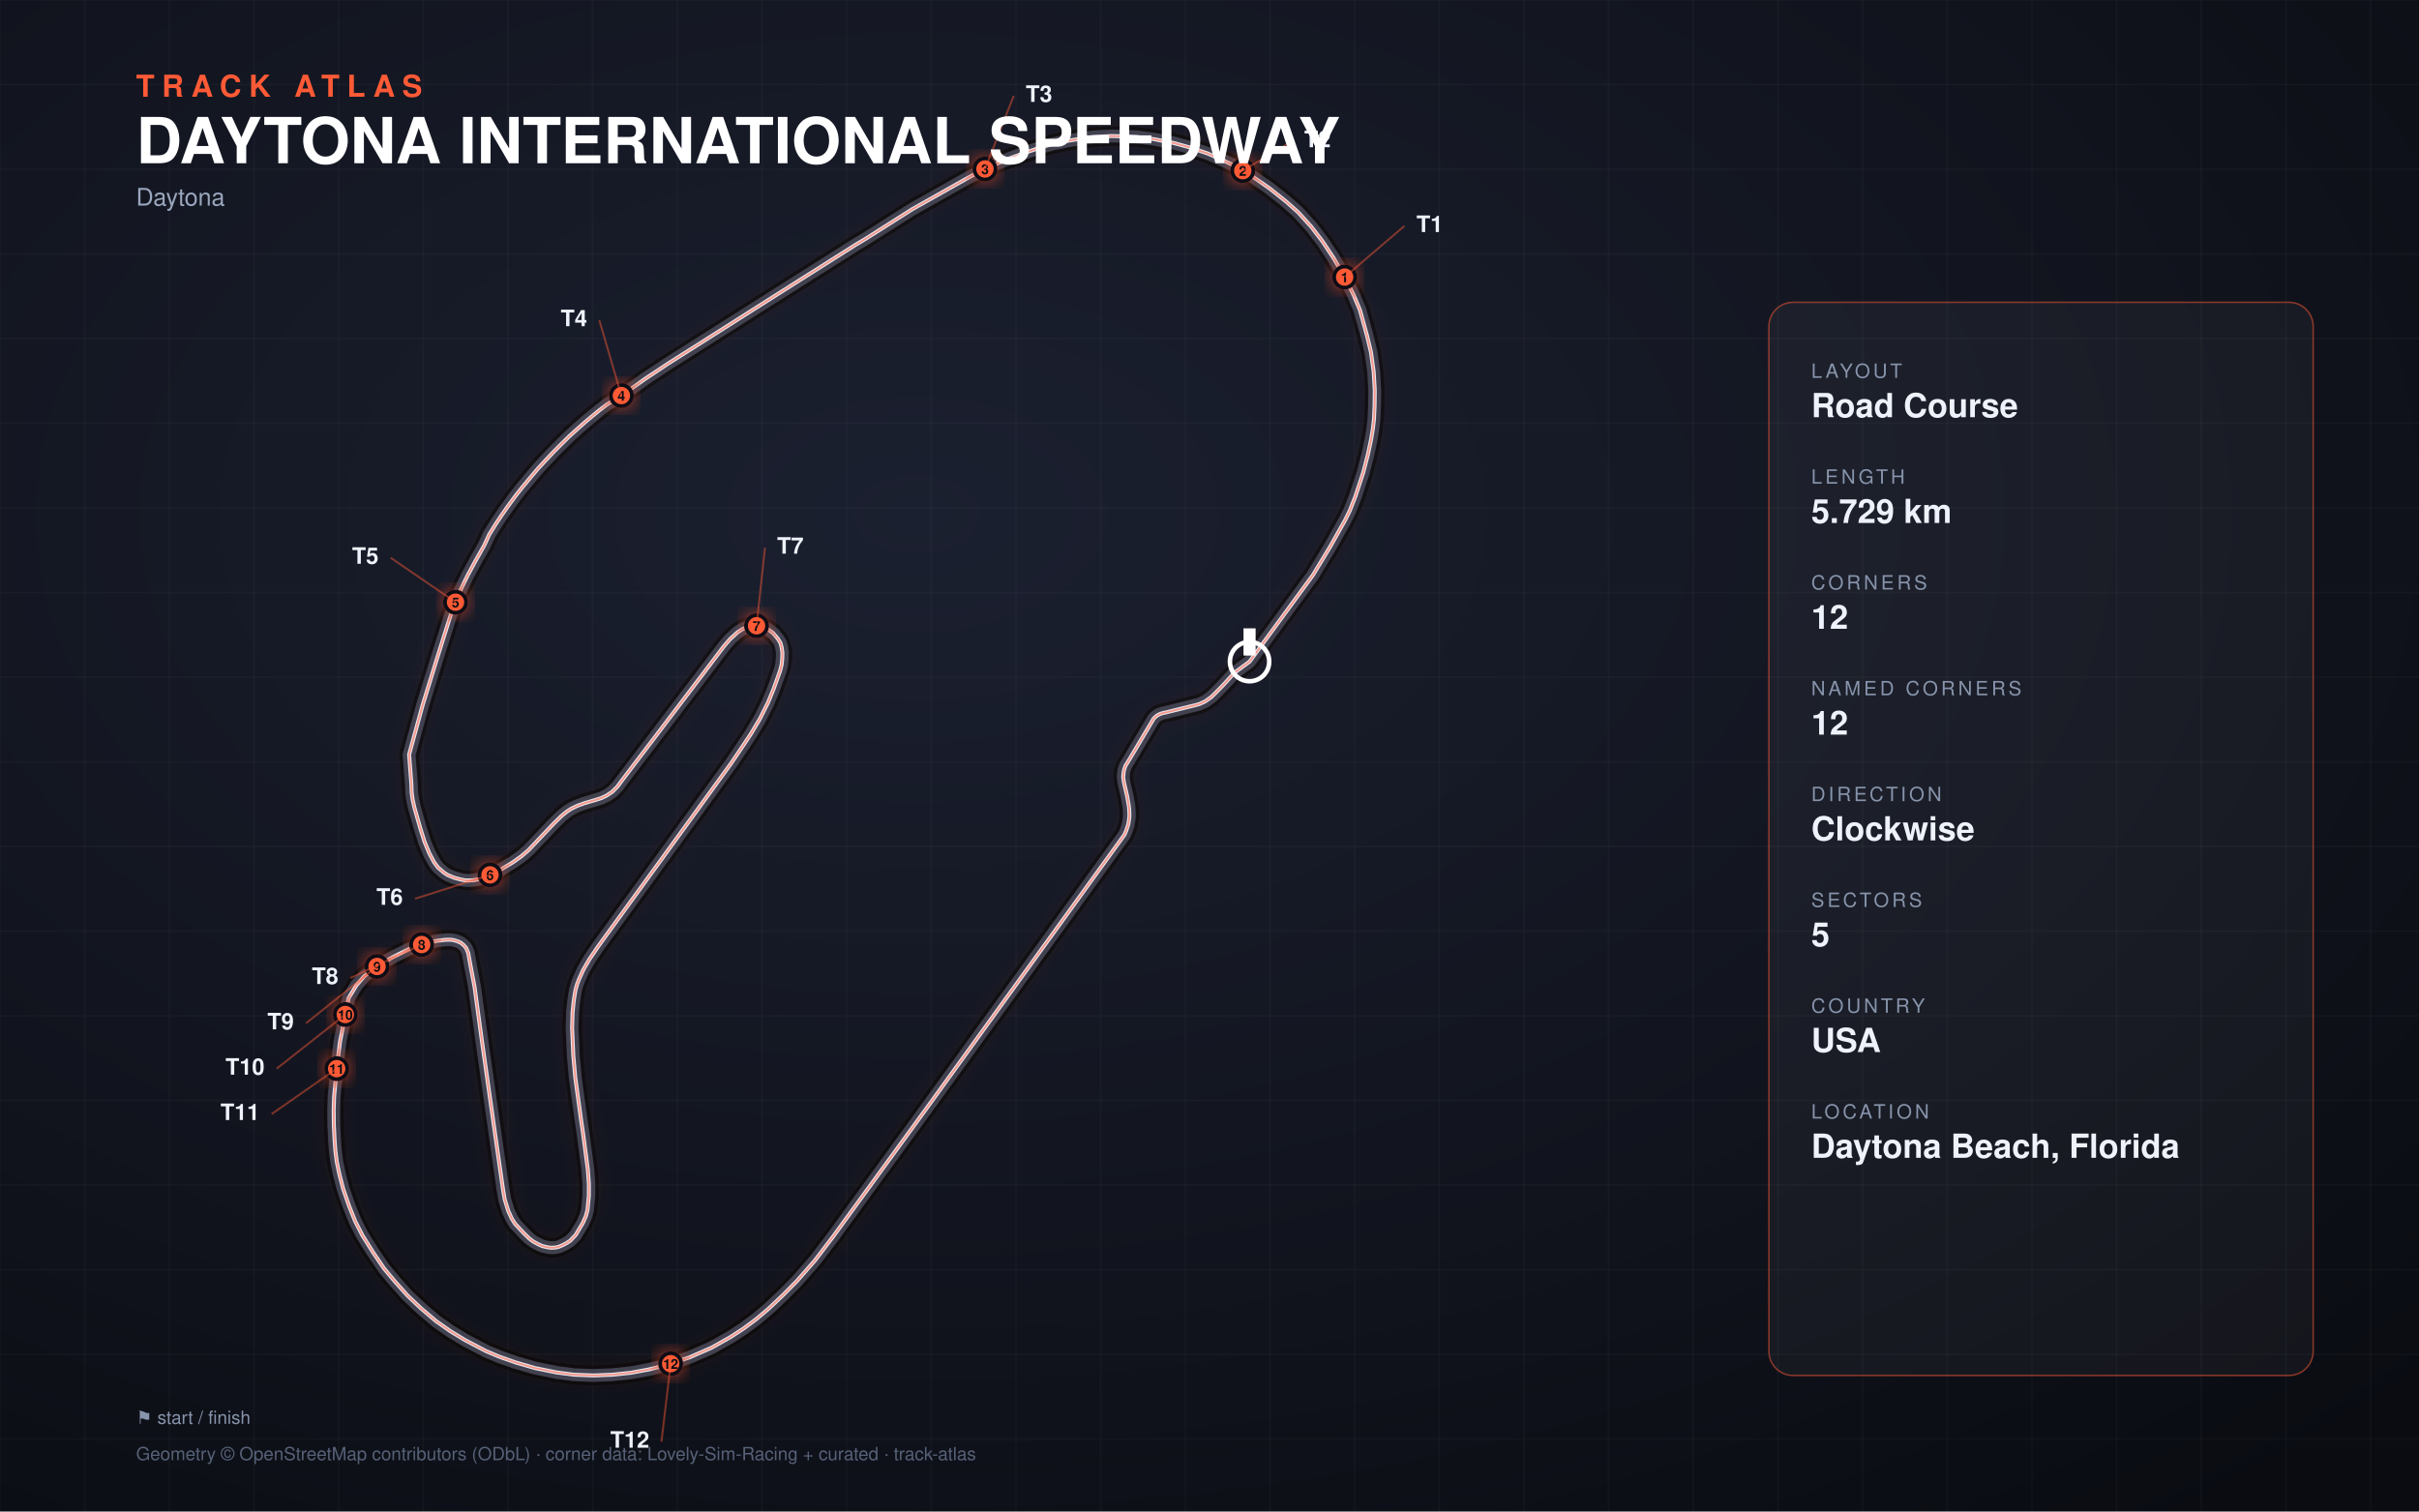
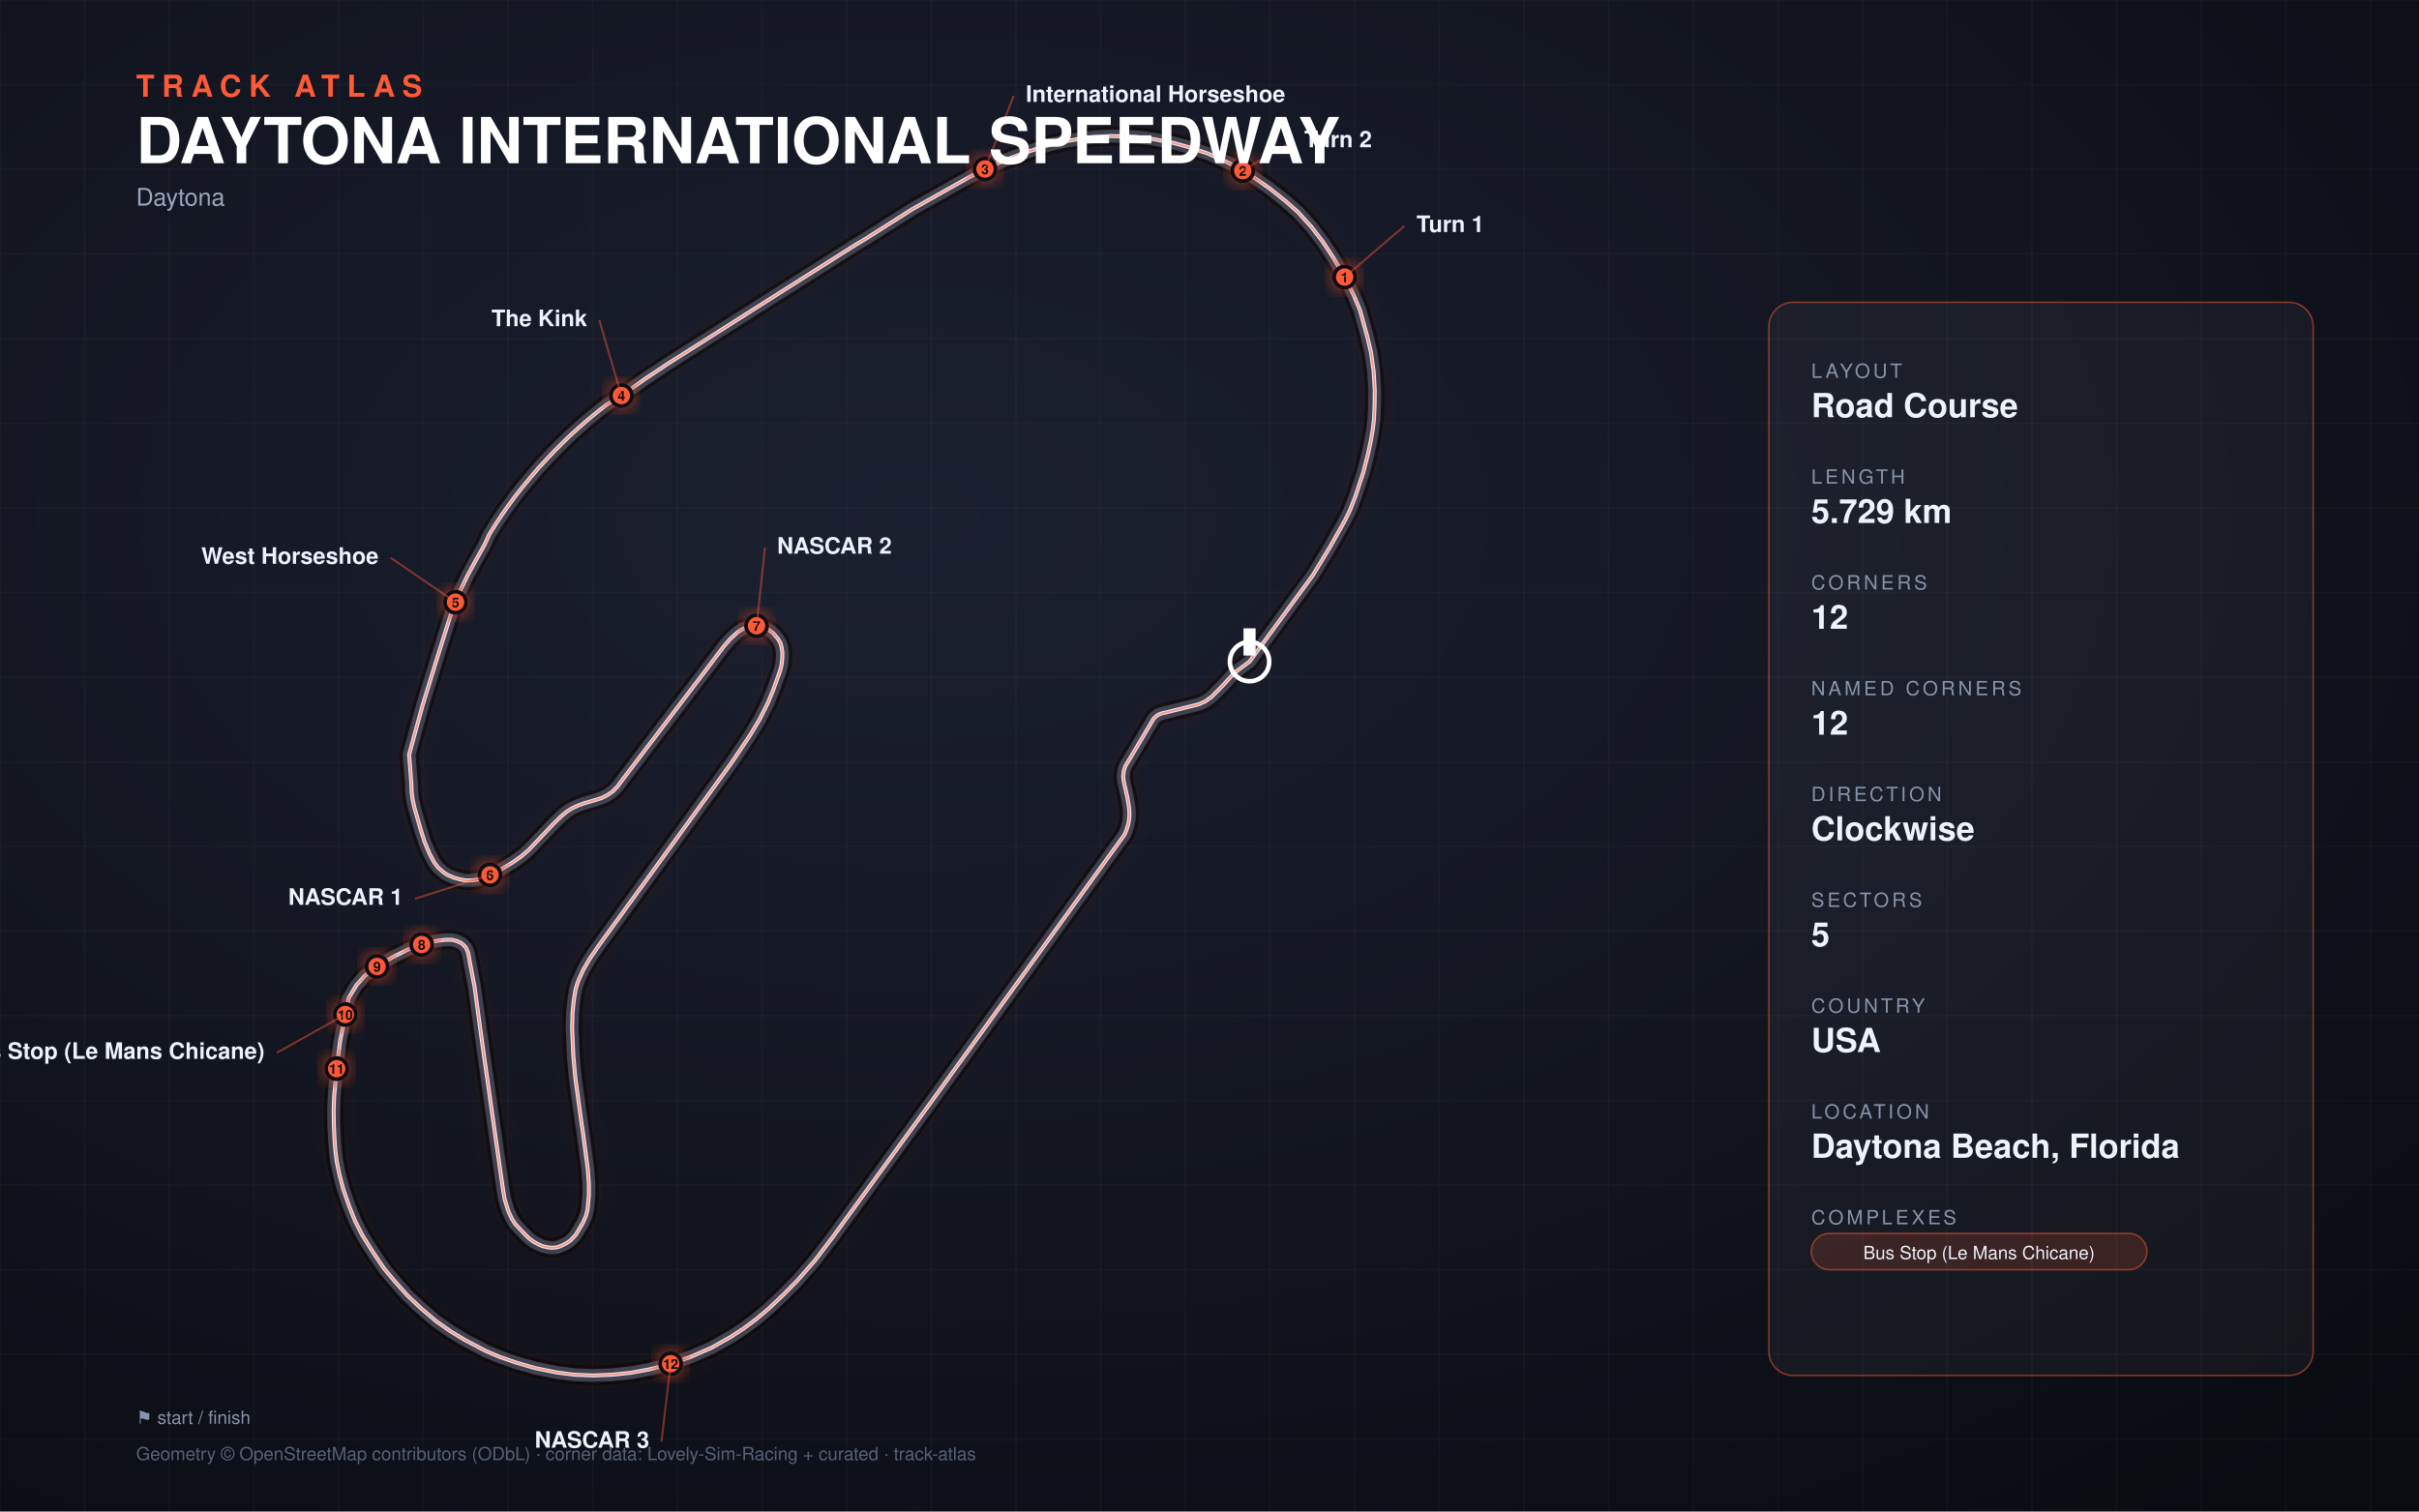
<svg xmlns="http://www.w3.org/2000/svg" width="1600" height="1000" viewBox="0 0 1600 1000" font-family="Helvetica, Arial, sans-serif">
  <defs>
    <radialGradient id="bg" cx="38%" cy="34%" r="85%">
      <stop offset="0%" stop-color="#1b2030" />
      <stop offset="55%" stop-color="#12151f" />
      <stop offset="100%" stop-color="#0a0c12" />
    </radialGradient>
    <linearGradient id="accent" x1="0" y1="0" x2="1" y2="1">
      <stop offset="0%" stop-color="#ff5a36" />
      <stop offset="100%" stop-color="#ffffff" />
    </linearGradient>
    <filter id="glow" x="-40%" y="-40%" width="180%" height="180%">
      <feGaussianBlur stdDeviation="6" result="b" />
      <feMerge>
        <feMergeNode in="b" />
        <feMergeNode in="SourceGraphic" />
      </feMerge>
    </filter>
  </defs>
  <rect width="1600" height="1000" fill="url(#bg)" />
  <line x1="0" y1="0" x2="0" y2="1000" stroke="#ffffff" stroke-opacity="0.025" />
  <line x1="56" y1="0" x2="56" y2="1000" stroke="#ffffff" stroke-opacity="0.025" />
  <line x1="112" y1="0" x2="112" y2="1000" stroke="#ffffff" stroke-opacity="0.025" />
  <line x1="168" y1="0" x2="168" y2="1000" stroke="#ffffff" stroke-opacity="0.025" />
  <line x1="224" y1="0" x2="224" y2="1000" stroke="#ffffff" stroke-opacity="0.025" />
  <line x1="280" y1="0" x2="280" y2="1000" stroke="#ffffff" stroke-opacity="0.025" />
  <line x1="336" y1="0" x2="336" y2="1000" stroke="#ffffff" stroke-opacity="0.025" />
  <line x1="392" y1="0" x2="392" y2="1000" stroke="#ffffff" stroke-opacity="0.025" />
  <line x1="448" y1="0" x2="448" y2="1000" stroke="#ffffff" stroke-opacity="0.025" />
  <line x1="504" y1="0" x2="504" y2="1000" stroke="#ffffff" stroke-opacity="0.025" />
  <line x1="560" y1="0" x2="560" y2="1000" stroke="#ffffff" stroke-opacity="0.025" />
  <line x1="616" y1="0" x2="616" y2="1000" stroke="#ffffff" stroke-opacity="0.025" />
  <line x1="672" y1="0" x2="672" y2="1000" stroke="#ffffff" stroke-opacity="0.025" />
  <line x1="728" y1="0" x2="728" y2="1000" stroke="#ffffff" stroke-opacity="0.025" />
  <line x1="784" y1="0" x2="784" y2="1000" stroke="#ffffff" stroke-opacity="0.025" />
  <line x1="840" y1="0" x2="840" y2="1000" stroke="#ffffff" stroke-opacity="0.025" />
  <line x1="896" y1="0" x2="896" y2="1000" stroke="#ffffff" stroke-opacity="0.025" />
  <line x1="952" y1="0" x2="952" y2="1000" stroke="#ffffff" stroke-opacity="0.025" />
  <line x1="1008" y1="0" x2="1008" y2="1000" stroke="#ffffff" stroke-opacity="0.025" />
  <line x1="1064" y1="0" x2="1064" y2="1000" stroke="#ffffff" stroke-opacity="0.025" />
  <line x1="1120" y1="0" x2="1120" y2="1000" stroke="#ffffff" stroke-opacity="0.025" />
  <line x1="1176" y1="0" x2="1176" y2="1000" stroke="#ffffff" stroke-opacity="0.025" />
  <line x1="1232" y1="0" x2="1232" y2="1000" stroke="#ffffff" stroke-opacity="0.025" />
  <line x1="1288" y1="0" x2="1288" y2="1000" stroke="#ffffff" stroke-opacity="0.025" />
  <line x1="1344" y1="0" x2="1344" y2="1000" stroke="#ffffff" stroke-opacity="0.025" />
  <line x1="1400" y1="0" x2="1400" y2="1000" stroke="#ffffff" stroke-opacity="0.025" />
  <line x1="1456" y1="0" x2="1456" y2="1000" stroke="#ffffff" stroke-opacity="0.025" />
  <line x1="1512" y1="0" x2="1512" y2="1000" stroke="#ffffff" stroke-opacity="0.025" />
  <line x1="1568" y1="0" x2="1568" y2="1000" stroke="#ffffff" stroke-opacity="0.025" />
  <line x1="0" y1="0" x2="1600" y2="0" stroke="#ffffff" stroke-opacity="0.025" />
  <line x1="0" y1="56" x2="1600" y2="56" stroke="#ffffff" stroke-opacity="0.025" />
  <line x1="0" y1="112" x2="1600" y2="112" stroke="#ffffff" stroke-opacity="0.025" />
  <line x1="0" y1="168" x2="1600" y2="168" stroke="#ffffff" stroke-opacity="0.025" />
  <line x1="0" y1="224" x2="1600" y2="224" stroke="#ffffff" stroke-opacity="0.025" />
  <line x1="0" y1="280" x2="1600" y2="280" stroke="#ffffff" stroke-opacity="0.025" />
  <line x1="0" y1="336" x2="1600" y2="336" stroke="#ffffff" stroke-opacity="0.025" />
  <line x1="0" y1="392" x2="1600" y2="392" stroke="#ffffff" stroke-opacity="0.025" />
  <line x1="0" y1="448" x2="1600" y2="448" stroke="#ffffff" stroke-opacity="0.025" />
  <line x1="0" y1="504" x2="1600" y2="504" stroke="#ffffff" stroke-opacity="0.025" />
  <line x1="0" y1="560" x2="1600" y2="560" stroke="#ffffff" stroke-opacity="0.025" />
  <line x1="0" y1="616" x2="1600" y2="616" stroke="#ffffff" stroke-opacity="0.025" />
  <line x1="0" y1="672" x2="1600" y2="672" stroke="#ffffff" stroke-opacity="0.025" />
  <line x1="0" y1="728" x2="1600" y2="728" stroke="#ffffff" stroke-opacity="0.025" />
  <line x1="0" y1="784" x2="1600" y2="784" stroke="#ffffff" stroke-opacity="0.025" />
  <line x1="0" y1="840" x2="1600" y2="840" stroke="#ffffff" stroke-opacity="0.025" />
  <line x1="0" y1="896" x2="1600" y2="896" stroke="#ffffff" stroke-opacity="0.025" />
  <line x1="0" y1="952" x2="1600" y2="952" stroke="#ffffff" stroke-opacity="0.025" />
  <path d="M 826.5,437.7 L 868.4,380.5 L 880.1,361.2 L 889.6,344.3 L 892.9,337.6 L 896.5,328.4 L 901.7,312.6 L 904.9,300.2 L 906.9,290.6 L 908.1,283.4 L 908.8,277.1 L 909.2,268.1 L 909.3,258.1 L 908.6,246.0 L 906.8,233.0 L 904.2,222.1 L 899.5,205.1 L 895.3,195.1 L 889.8,184.0 L 882.3,171.1 L 874.9,159.9 L 867.4,150.1 L 858.5,140.3 L 850.5,133.2 L 839.7,124.6 L 827.6,116.2 L 817.5,110.1 L 808.2,105.7 L 799.0,101.6 L 786.8,97.5 L 776.3,94.6 L 763.4,92.1 L 751.8,90.6 L 743.5,90.2 L 735.0,90.0 L 723.2,90.6 L 715.9,91.6 L 706.0,93.2 L 696.5,95.2 L 688.4,97.5 L 679.1,100.7 L 668.5,104.5 L 660.2,107.9 L 650.8,112.1 L 640.5,117.5 L 603.4,138.4 L 572.2,158.2 L 566.3,161.7 L 515.1,194.1 L 482.5,214.8 L 441.8,240.6 L 426.6,250.7 L 412.6,260.7 L 401.3,267.7 L 396.5,271.4 L 392.2,274.9 L 387.2,279.1 L 382.0,283.7 L 376.8,288.4 L 371.6,293.5 L 366.5,298.6 L 361.4,304.0 L 356.1,309.7 L 351.2,315.5 L 345.6,322.2 L 340.8,328.3 L 336.6,334.0 L 331.9,340.7 L 327.7,347.0 L 323.6,353.6 L 320.4,360.6 L 314.5,371.1 L 309.4,380.5 L 303.6,392.4 L 298.0,407.2 L 288.7,436.8 L 279.6,466.3 L 270.6,499.2 L 272.1,518.6 L 272.3,524.3 L 272.9,528.9 L 274.1,534.3 L 278.0,548.0 L 280.8,556.9 L 284.0,564.6 L 287.1,570.4 L 289.6,573.8 L 293.6,577.3 L 296.1,578.9 L 300.1,580.6 L 304.0,581.7 L 307.4,582.4 L 310.4,582.5 L 313.2,582.3 L 316.1,581.8 L 319.4,580.7 L 323.0,579.4 L 330.4,575.8 L 339.2,570.5 L 344.7,566.6 L 349.5,562.5 L 366.2,544.9 L 371.3,539.9 L 375.1,536.8 L 378.1,534.9 L 382.1,533.0 L 386.5,531.4 L 394.0,529.2 L 397.8,528.0 L 401.3,526.3 L 405.0,523.8 L 408.4,520.4 L 411.4,516.3 L 466.0,444.5 L 478.7,427.7 L 483.0,422.7 L 488.0,418.2 L 491.1,416.2 L 494.1,415.0 L 497.4,414.1 L 500.1,414.0 L 503.3,414.2 L 505.6,415.1 L 508.5,416.7 L 511.4,418.9 L 514.6,422.7 L 516.2,425.4 L 517.0,428.3 L 517.5,431.9 L 517.4,435.6 L 517.0,439.7 L 516.0,443.7 L 514.4,448.2 L 511.5,456.3 L 507.9,465.0 L 505.6,469.6 L 502.6,475.6 L 496.5,485.8 L 491.1,493.9 L 483.6,505.0 L 443.4,560.4 L 400.8,619.0 L 395.6,626.2 L 390.0,634.4 L 385.8,641.6 L 382.9,648.0 L 381.7,651.2 L 380.7,654.7 L 379.9,659.3 L 379.3,663.8 L 378.7,670.1 L 378.4,679.9 L 379.2,698.4 L 380.5,712.9 L 384.5,742.1 L 385.7,750.1 L 388.8,773.6 L 389.5,783.2 L 389.5,791.0 L 388.6,800.4 L 387.6,804.3 L 385.6,808.9 L 380.8,817.0 L 377.2,820.8 L 374.8,822.4 L 372.1,823.8 L 369.5,824.9 L 367.2,825.4 L 364.4,825.5 L 362.2,825.2 L 358.7,824.4 L 356.1,823.2 L 352.9,821.5 L 350.2,819.5 L 346.9,816.3 L 343.9,813.1 L 340.7,809.7 L 338.5,806.2 L 336.2,801.2 L 333.8,793.4 L 332.6,786.2 L 327.2,748.4 L 319.3,692.6 L 317.4,678.8 L 313.9,653.0 L 311.0,637.7 L 309.7,630.5 L 308.3,627.1 L 306.7,625.3 L 304.9,623.8 L 302.5,622.7 L 299.3,621.8 L 296.8,621.7 L 294.3,621.8 L 289.8,622.3 L 284.0,623.4 L 278.3,625.1 L 270.3,628.0 L 259.6,633.3 L 248.8,639.7 L 241.0,645.8 L 235.7,651.9 L 230.6,660.3 L 228.0,673.5 L 224.9,689.1 L 222.9,705.2 L 221.0,725.4 L 220.7,734.4 L 220.8,744.3 L 221.3,754.3 L 221.8,761.1 L 222.7,768.4 L 224.5,777.0 L 227.0,786.6 L 230.8,797.6 L 234.9,807.9 L 239.6,817.1 L 246.6,828.3 L 254.0,839.2 L 261.1,847.7 L 269.6,857.2 L 278.6,865.7 L 288.5,874.1 L 297.9,880.7 L 307.6,886.6 L 321.5,893.9 L 330.3,897.6 L 341.1,901.4 L 353.9,905.1 L 368.2,908.0 L 379.7,909.5 L 392.5,910.0 L 404.9,909.5 L 417.4,908.2 L 429.7,905.9 L 441.5,902.9 L 456.1,898.0 L 470.7,891.6 L 483.3,884.5 L 491.6,879.1 L 500.1,872.8 L 508.4,865.8 L 517.9,856.8 L 527.3,847.3 L 539.1,833.8 L 551.2,817.9 L 563.2,801.4 L 611.5,735.1 L 743.8,552.2 L 744.9,549.6 L 745.5,547.8 L 746.3,545.3 L 746.7,542.8 L 747.0,540.4 L 747.0,538.1 L 746.9,535.6 L 746.6,532.9 L 746.1,530.1 L 745.5,526.7 L 743.4,517.6 L 743.1,515.5 L 742.9,513.9 L 743.1,512.2 L 743.3,510.3 L 743.8,508.4 L 744.5,506.5 L 746.8,502.8 L 763.1,475.4 L 764.0,474.5 L 765.2,473.5 L 766.7,472.6 L 768.9,471.8 L 771.3,471.3 L 778.6,469.5 L 787.1,467.4 L 790.4,466.6 L 793.3,465.8 L 797.2,464.0 L 801.4,461.0 L 805.5,456.9 L 809.0,453.3 L 816.5,445.1 L 826.5,437.7 Z" fill="none" stroke="#000000" stroke-opacity="0.5" stroke-width="13" stroke-linejoin="round" stroke-linecap="round" />
  <path d="M 826.5,437.7 L 868.4,380.5 L 880.1,361.2 L 889.6,344.3 L 892.9,337.6 L 896.5,328.4 L 901.7,312.6 L 904.9,300.2 L 906.9,290.6 L 908.1,283.4 L 908.8,277.1 L 909.2,268.1 L 909.3,258.1 L 908.6,246.0 L 906.8,233.0 L 904.2,222.1 L 899.5,205.1 L 895.3,195.1 L 889.8,184.0 L 882.3,171.1 L 874.9,159.9 L 867.4,150.1 L 858.5,140.3 L 850.5,133.2 L 839.7,124.6 L 827.6,116.2 L 817.5,110.1 L 808.2,105.7 L 799.0,101.6 L 786.8,97.5 L 776.3,94.6 L 763.4,92.1 L 751.8,90.6 L 743.5,90.2 L 735.0,90.0 L 723.2,90.6 L 715.9,91.6 L 706.0,93.2 L 696.5,95.2 L 688.4,97.5 L 679.1,100.7 L 668.5,104.5 L 660.2,107.9 L 650.8,112.1 L 640.5,117.5 L 603.4,138.4 L 572.2,158.2 L 566.3,161.7 L 515.1,194.1 L 482.5,214.8 L 441.8,240.6 L 426.6,250.7 L 412.6,260.7 L 401.3,267.7 L 396.5,271.4 L 392.2,274.9 L 387.2,279.1 L 382.0,283.7 L 376.8,288.4 L 371.6,293.5 L 366.5,298.6 L 361.4,304.0 L 356.1,309.7 L 351.2,315.5 L 345.6,322.2 L 340.8,328.3 L 336.6,334.0 L 331.9,340.7 L 327.7,347.0 L 323.6,353.6 L 320.4,360.6 L 314.5,371.1 L 309.4,380.5 L 303.6,392.4 L 298.0,407.2 L 288.7,436.8 L 279.6,466.3 L 270.6,499.2 L 272.1,518.6 L 272.3,524.3 L 272.9,528.9 L 274.1,534.3 L 278.0,548.0 L 280.8,556.9 L 284.0,564.6 L 287.1,570.4 L 289.6,573.8 L 293.6,577.3 L 296.1,578.9 L 300.1,580.6 L 304.0,581.7 L 307.4,582.4 L 310.4,582.5 L 313.2,582.3 L 316.1,581.8 L 319.4,580.7 L 323.0,579.4 L 330.4,575.8 L 339.2,570.5 L 344.7,566.6 L 349.5,562.5 L 366.2,544.9 L 371.3,539.9 L 375.1,536.8 L 378.1,534.9 L 382.1,533.0 L 386.5,531.4 L 394.0,529.2 L 397.8,528.0 L 401.3,526.3 L 405.0,523.8 L 408.4,520.4 L 411.4,516.3 L 466.0,444.5 L 478.7,427.7 L 483.0,422.7 L 488.0,418.2 L 491.1,416.2 L 494.1,415.0 L 497.4,414.1 L 500.1,414.0 L 503.3,414.2 L 505.6,415.1 L 508.5,416.7 L 511.4,418.9 L 514.6,422.7 L 516.2,425.4 L 517.0,428.3 L 517.5,431.9 L 517.4,435.6 L 517.0,439.7 L 516.0,443.7 L 514.4,448.2 L 511.5,456.3 L 507.9,465.0 L 505.6,469.6 L 502.6,475.6 L 496.5,485.8 L 491.1,493.9 L 483.6,505.0 L 443.4,560.4 L 400.8,619.0 L 395.6,626.2 L 390.0,634.4 L 385.8,641.6 L 382.9,648.0 L 381.7,651.2 L 380.7,654.7 L 379.9,659.3 L 379.3,663.8 L 378.7,670.1 L 378.4,679.9 L 379.2,698.4 L 380.5,712.9 L 384.5,742.1 L 385.7,750.1 L 388.8,773.6 L 389.5,783.2 L 389.5,791.0 L 388.6,800.4 L 387.6,804.3 L 385.6,808.9 L 380.8,817.0 L 377.2,820.8 L 374.8,822.4 L 372.1,823.8 L 369.5,824.9 L 367.2,825.4 L 364.4,825.5 L 362.2,825.2 L 358.7,824.4 L 356.1,823.2 L 352.9,821.5 L 350.2,819.5 L 346.9,816.3 L 343.9,813.1 L 340.7,809.7 L 338.5,806.2 L 336.2,801.2 L 333.8,793.4 L 332.6,786.2 L 327.2,748.4 L 319.3,692.6 L 317.4,678.8 L 313.9,653.0 L 311.0,637.7 L 309.7,630.5 L 308.3,627.1 L 306.7,625.3 L 304.9,623.8 L 302.5,622.7 L 299.3,621.8 L 296.8,621.7 L 294.3,621.8 L 289.8,622.3 L 284.0,623.4 L 278.3,625.1 L 270.3,628.0 L 259.6,633.3 L 248.8,639.7 L 241.0,645.8 L 235.7,651.9 L 230.6,660.3 L 228.0,673.5 L 224.9,689.1 L 222.9,705.2 L 221.0,725.4 L 220.7,734.4 L 220.8,744.3 L 221.3,754.3 L 221.8,761.1 L 222.7,768.4 L 224.5,777.0 L 227.0,786.6 L 230.8,797.6 L 234.9,807.9 L 239.6,817.1 L 246.6,828.3 L 254.0,839.2 L 261.1,847.7 L 269.6,857.2 L 278.6,865.7 L 288.5,874.1 L 297.9,880.7 L 307.6,886.6 L 321.5,893.9 L 330.3,897.6 L 341.1,901.4 L 353.9,905.1 L 368.2,908.0 L 379.7,909.5 L 392.5,910.0 L 404.9,909.5 L 417.4,908.2 L 429.7,905.9 L 441.5,902.9 L 456.1,898.0 L 470.7,891.6 L 483.3,884.5 L 491.6,879.1 L 500.1,872.8 L 508.4,865.8 L 517.9,856.8 L 527.3,847.3 L 539.1,833.8 L 551.2,817.9 L 563.2,801.4 L 611.5,735.1 L 743.8,552.2 L 744.9,549.6 L 745.5,547.8 L 746.3,545.3 L 746.7,542.8 L 747.0,540.4 L 747.0,538.1 L 746.9,535.6 L 746.6,532.9 L 746.1,530.1 L 745.5,526.7 L 743.4,517.6 L 743.1,515.5 L 742.9,513.9 L 743.1,512.2 L 743.3,510.3 L 743.8,508.4 L 744.5,506.5 L 746.8,502.8 L 763.1,475.4 L 764.0,474.5 L 765.2,473.5 L 766.7,472.6 L 768.9,471.8 L 771.3,471.3 L 778.6,469.5 L 787.1,467.4 L 790.4,466.6 L 793.3,465.8 L 797.2,464.0 L 801.4,461.0 L 805.5,456.9 L 809.0,453.3 L 816.5,445.1 L 826.5,437.7 Z" fill="none" stroke="#39404f" stroke-width="8.5" stroke-linejoin="round" stroke-linecap="round" />
  <path d="M 826.5,437.7 L 868.4,380.5 L 880.1,361.2 L 889.6,344.3 L 892.9,337.6 L 896.5,328.4 L 901.7,312.6 L 904.9,300.2 L 906.9,290.6 L 908.1,283.4 L 908.8,277.1 L 909.2,268.1 L 909.3,258.1 L 908.6,246.0 L 906.8,233.0 L 904.2,222.1 L 899.5,205.1 L 895.3,195.1 L 889.8,184.0 L 882.3,171.1 L 874.9,159.9 L 867.4,150.1 L 858.5,140.3 L 850.5,133.2 L 839.7,124.6 L 827.6,116.2 L 817.5,110.1 L 808.2,105.7 L 799.0,101.6 L 786.8,97.5 L 776.3,94.6 L 763.4,92.1 L 751.8,90.6 L 743.5,90.2 L 735.0,90.0 L 723.2,90.6 L 715.9,91.6 L 706.0,93.2 L 696.5,95.2 L 688.4,97.5 L 679.1,100.7 L 668.5,104.5 L 660.2,107.9 L 650.8,112.1 L 640.5,117.5 L 603.4,138.4 L 572.2,158.2 L 566.3,161.7 L 515.1,194.1 L 482.5,214.8 L 441.8,240.6 L 426.6,250.7 L 412.6,260.7 L 401.3,267.7 L 396.5,271.4 L 392.2,274.9 L 387.2,279.1 L 382.0,283.7 L 376.8,288.4 L 371.6,293.5 L 366.5,298.6 L 361.4,304.0 L 356.1,309.7 L 351.2,315.5 L 345.6,322.2 L 340.8,328.3 L 336.6,334.0 L 331.9,340.7 L 327.7,347.0 L 323.6,353.6 L 320.4,360.6 L 314.5,371.1 L 309.4,380.5 L 303.6,392.4 L 298.0,407.2 L 288.7,436.8 L 279.6,466.3 L 270.6,499.2 L 272.1,518.6 L 272.3,524.3 L 272.9,528.9 L 274.1,534.3 L 278.0,548.0 L 280.8,556.9 L 284.0,564.6 L 287.1,570.4 L 289.6,573.8 L 293.6,577.3 L 296.1,578.9 L 300.1,580.6 L 304.0,581.7 L 307.4,582.4 L 310.4,582.5 L 313.2,582.3 L 316.1,581.8 L 319.4,580.7 L 323.0,579.4 L 330.4,575.8 L 339.2,570.5 L 344.7,566.6 L 349.5,562.5 L 366.2,544.9 L 371.3,539.9 L 375.1,536.8 L 378.1,534.9 L 382.1,533.0 L 386.5,531.4 L 394.0,529.2 L 397.8,528.0 L 401.3,526.3 L 405.0,523.8 L 408.4,520.4 L 411.4,516.3 L 466.0,444.5 L 478.7,427.7 L 483.0,422.7 L 488.0,418.2 L 491.1,416.2 L 494.1,415.0 L 497.4,414.1 L 500.1,414.0 L 503.3,414.2 L 505.6,415.1 L 508.5,416.7 L 511.4,418.9 L 514.6,422.7 L 516.2,425.4 L 517.0,428.3 L 517.5,431.9 L 517.4,435.6 L 517.0,439.7 L 516.0,443.7 L 514.4,448.2 L 511.5,456.3 L 507.9,465.0 L 505.6,469.6 L 502.6,475.6 L 496.5,485.8 L 491.1,493.9 L 483.6,505.0 L 443.4,560.4 L 400.8,619.0 L 395.6,626.2 L 390.0,634.4 L 385.8,641.6 L 382.9,648.0 L 381.7,651.2 L 380.7,654.7 L 379.9,659.3 L 379.3,663.8 L 378.7,670.1 L 378.4,679.9 L 379.2,698.4 L 380.5,712.9 L 384.5,742.1 L 385.7,750.1 L 388.8,773.6 L 389.5,783.2 L 389.5,791.0 L 388.6,800.4 L 387.6,804.3 L 385.6,808.9 L 380.8,817.0 L 377.2,820.8 L 374.8,822.4 L 372.1,823.8 L 369.5,824.9 L 367.2,825.4 L 364.4,825.5 L 362.2,825.2 L 358.7,824.4 L 356.1,823.2 L 352.9,821.5 L 350.2,819.5 L 346.9,816.3 L 343.9,813.1 L 340.7,809.7 L 338.5,806.2 L 336.2,801.2 L 333.8,793.4 L 332.6,786.2 L 327.2,748.4 L 319.3,692.6 L 317.4,678.8 L 313.9,653.0 L 311.0,637.7 L 309.7,630.5 L 308.3,627.1 L 306.7,625.3 L 304.9,623.8 L 302.5,622.7 L 299.3,621.8 L 296.8,621.7 L 294.3,621.8 L 289.8,622.3 L 284.0,623.4 L 278.3,625.1 L 270.3,628.0 L 259.6,633.3 L 248.8,639.7 L 241.0,645.8 L 235.7,651.9 L 230.6,660.3 L 228.0,673.5 L 224.9,689.1 L 222.9,705.2 L 221.0,725.4 L 220.7,734.4 L 220.8,744.3 L 221.3,754.3 L 221.8,761.1 L 222.7,768.4 L 224.5,777.0 L 227.0,786.6 L 230.8,797.6 L 234.9,807.9 L 239.6,817.1 L 246.6,828.3 L 254.0,839.2 L 261.1,847.7 L 269.6,857.2 L 278.6,865.7 L 288.5,874.1 L 297.9,880.7 L 307.6,886.6 L 321.5,893.9 L 330.3,897.6 L 341.1,901.4 L 353.9,905.1 L 368.2,908.0 L 379.7,909.5 L 392.5,910.0 L 404.9,909.5 L 417.4,908.2 L 429.7,905.9 L 441.5,902.9 L 456.1,898.0 L 470.7,891.6 L 483.3,884.5 L 491.6,879.1 L 500.1,872.8 L 508.4,865.8 L 517.9,856.8 L 527.3,847.3 L 539.1,833.8 L 551.2,817.9 L 563.2,801.4 L 611.5,735.1 L 743.8,552.2 L 744.9,549.6 L 745.5,547.8 L 746.3,545.3 L 746.7,542.8 L 747.0,540.4 L 747.0,538.1 L 746.9,535.6 L 746.6,532.9 L 746.1,530.1 L 745.5,526.7 L 743.4,517.6 L 743.1,515.5 L 742.9,513.9 L 743.1,512.2 L 743.3,510.3 L 743.8,508.4 L 744.5,506.5 L 746.8,502.8 L 763.1,475.4 L 764.0,474.5 L 765.2,473.5 L 766.7,472.6 L 768.9,471.8 L 771.3,471.3 L 778.6,469.5 L 787.1,467.4 L 790.4,466.6 L 793.3,465.8 L 797.2,464.0 L 801.4,461.0 L 805.5,456.9 L 809.0,453.3 L 816.5,445.1 L 826.5,437.7 Z" fill="none" stroke="#e7edf8" stroke-width="2.6" stroke-linejoin="round" stroke-linecap="round" />
  <path d="M 826.5,437.7 L 868.4,380.5 L 880.1,361.2 L 889.6,344.3 L 892.9,337.6 L 896.5,328.4 L 901.7,312.6 L 904.9,300.2 L 906.9,290.6 L 908.1,283.4 L 908.8,277.1 L 909.2,268.1 L 909.3,258.1 L 908.6,246.0 L 906.8,233.0 L 904.2,222.1 L 899.5,205.1 L 895.3,195.1 L 889.8,184.0 L 882.3,171.1 L 874.9,159.9 L 867.4,150.1 L 858.5,140.3 L 850.5,133.2 L 839.7,124.6 L 827.6,116.2 L 817.5,110.1 L 808.2,105.7 L 799.0,101.6 L 786.8,97.5 L 776.3,94.6 L 763.4,92.1 L 751.8,90.6 L 743.5,90.2 L 735.0,90.0 L 723.2,90.6 L 715.9,91.6 L 706.0,93.2 L 696.5,95.2 L 688.4,97.5 L 679.1,100.7 L 668.5,104.5 L 660.2,107.9 L 650.8,112.1 L 640.5,117.5 L 603.4,138.4 L 572.2,158.2 L 566.3,161.7 L 515.1,194.1 L 482.5,214.8 L 441.8,240.6 L 426.6,250.7 L 412.6,260.7 L 401.3,267.7 L 396.5,271.4 L 392.2,274.9 L 387.2,279.1 L 382.0,283.7 L 376.8,288.4 L 371.6,293.5 L 366.5,298.6 L 361.4,304.0 L 356.1,309.7 L 351.2,315.5 L 345.6,322.2 L 340.8,328.3 L 336.6,334.0 L 331.9,340.7 L 327.7,347.0 L 323.6,353.6 L 320.4,360.6 L 314.5,371.1 L 309.4,380.5 L 303.6,392.4 L 298.0,407.2 L 288.7,436.8 L 279.6,466.3 L 270.6,499.2 L 272.1,518.6 L 272.3,524.3 L 272.9,528.9 L 274.1,534.3 L 278.0,548.0 L 280.8,556.9 L 284.0,564.6 L 287.1,570.4 L 289.6,573.8 L 293.6,577.3 L 296.1,578.9 L 300.1,580.6 L 304.0,581.7 L 307.4,582.4 L 310.4,582.5 L 313.2,582.3 L 316.1,581.8 L 319.4,580.7 L 323.0,579.4 L 330.4,575.8 L 339.2,570.5 L 344.7,566.6 L 349.5,562.5 L 366.2,544.9 L 371.3,539.9 L 375.1,536.8 L 378.1,534.9 L 382.1,533.0 L 386.5,531.4 L 394.0,529.2 L 397.8,528.0 L 401.3,526.3 L 405.0,523.8 L 408.4,520.4 L 411.4,516.3 L 466.0,444.5 L 478.7,427.7 L 483.0,422.7 L 488.0,418.2 L 491.1,416.2 L 494.1,415.0 L 497.4,414.1 L 500.1,414.0 L 503.3,414.2 L 505.6,415.1 L 508.5,416.7 L 511.4,418.9 L 514.6,422.7 L 516.2,425.4 L 517.0,428.3 L 517.5,431.9 L 517.4,435.6 L 517.0,439.7 L 516.0,443.7 L 514.4,448.2 L 511.5,456.3 L 507.9,465.0 L 505.6,469.6 L 502.6,475.6 L 496.5,485.8 L 491.1,493.9 L 483.6,505.0 L 443.4,560.4 L 400.8,619.0 L 395.6,626.2 L 390.0,634.4 L 385.8,641.6 L 382.9,648.0 L 381.7,651.2 L 380.7,654.7 L 379.9,659.3 L 379.3,663.8 L 378.7,670.1 L 378.4,679.9 L 379.2,698.4 L 380.5,712.9 L 384.5,742.1 L 385.7,750.1 L 388.8,773.6 L 389.5,783.2 L 389.5,791.0 L 388.6,800.4 L 387.6,804.3 L 385.6,808.9 L 380.8,817.0 L 377.2,820.8 L 374.8,822.4 L 372.1,823.8 L 369.5,824.9 L 367.2,825.4 L 364.4,825.5 L 362.2,825.2 L 358.7,824.4 L 356.1,823.2 L 352.9,821.5 L 350.2,819.5 L 346.9,816.3 L 343.9,813.1 L 340.7,809.7 L 338.5,806.2 L 336.2,801.2 L 333.8,793.4 L 332.6,786.2 L 327.2,748.4 L 319.3,692.6 L 317.4,678.8 L 313.9,653.0 L 311.0,637.7 L 309.7,630.5 L 308.3,627.1 L 306.7,625.3 L 304.9,623.8 L 302.5,622.7 L 299.3,621.8 L 296.8,621.7 L 294.3,621.8 L 289.8,622.3 L 284.0,623.4 L 278.3,625.1 L 270.3,628.0 L 259.6,633.3 L 248.8,639.7 L 241.0,645.8 L 235.7,651.9 L 230.6,660.3 L 228.0,673.5 L 224.9,689.1 L 222.9,705.2 L 221.0,725.4 L 220.7,734.4 L 220.8,744.3 L 221.3,754.3 L 221.8,761.1 L 222.7,768.4 L 224.5,777.0 L 227.0,786.6 L 230.8,797.6 L 234.9,807.9 L 239.6,817.1 L 246.6,828.3 L 254.0,839.2 L 261.1,847.7 L 269.6,857.2 L 278.6,865.7 L 288.5,874.1 L 297.9,880.7 L 307.6,886.6 L 321.5,893.9 L 330.3,897.6 L 341.1,901.4 L 353.9,905.1 L 368.2,908.0 L 379.7,909.5 L 392.5,910.0 L 404.9,909.5 L 417.4,908.2 L 429.7,905.9 L 441.5,902.9 L 456.1,898.0 L 470.7,891.6 L 483.3,884.5 L 491.6,879.1 L 500.1,872.8 L 508.4,865.8 L 517.9,856.8 L 527.3,847.3 L 539.1,833.8 L 551.2,817.9 L 563.2,801.4 L 611.5,735.1 L 743.8,552.2 L 744.9,549.6 L 745.5,547.8 L 746.3,545.3 L 746.7,542.8 L 747.0,540.4 L 747.0,538.1 L 746.9,535.6 L 746.6,532.9 L 746.1,530.1 L 745.5,526.7 L 743.4,517.6 L 743.1,515.5 L 742.9,513.9 L 743.1,512.2 L 743.3,510.3 L 743.8,508.4 L 744.5,506.5 L 746.8,502.8 L 763.1,475.4 L 764.0,474.5 L 765.2,473.5 L 766.7,472.6 L 768.9,471.8 L 771.3,471.3 L 778.6,469.5 L 787.1,467.4 L 790.4,466.6 L 793.3,465.8 L 797.2,464.0 L 801.4,461.0 L 805.5,456.9 L 809.0,453.3 L 816.5,445.1 L 826.5,437.7 Z" fill="none" stroke="#ff5a36" stroke-opacity="0.55" stroke-width="1.2" stroke-linejoin="round" filter="url(#glow)" />
  <circle cx="826.5" cy="437.7" r="13" fill="none" stroke="#ffffff" stroke-width="3" />
  <rect x="822.5" y="415.7" width="8" height="18" fill="#ffffff" />
  <circle cx="889.4" cy="183.3" r="7" fill="#ff5a36" stroke="#0a0c12" stroke-width="2.5" filter="url(#glow)" />
  <text x="889.4" y="186.7" font-size="9" font-weight="700" fill="#0a0c12" text-anchor="middle">1</text>
  <circle cx="822.0" cy="112.9" r="7" fill="#ff5a36" stroke="#0a0c12" stroke-width="2.5" filter="url(#glow)" />
  <text x="822.0" y="116.3" font-size="9" font-weight="700" fill="#0a0c12" text-anchor="middle">2</text>
  <circle cx="651.5" cy="111.8" r="7" fill="#ff5a36" stroke="#0a0c12" stroke-width="2.5" filter="url(#glow)" />
  <text x="651.5" y="115.2" font-size="9" font-weight="700" fill="#0a0c12" text-anchor="middle">3</text>
  <circle cx="411.0" cy="261.7" r="7" fill="#ff5a36" stroke="#0a0c12" stroke-width="2.5" filter="url(#glow)" />
  <text x="411.0" y="265.1" font-size="9" font-weight="700" fill="#0a0c12" text-anchor="middle">4</text>
  <circle cx="301.3" cy="398.4" r="7" fill="#ff5a36" stroke="#0a0c12" stroke-width="2.5" filter="url(#glow)" />
  <text x="301.3" y="401.8" font-size="9" font-weight="700" fill="#0a0c12" text-anchor="middle">5</text>
  <circle cx="324.1" cy="578.8" r="7" fill="#ff5a36" stroke="#0a0c12" stroke-width="2.5" filter="url(#glow)" />
  <text x="324.1" y="582.2" font-size="9" font-weight="700" fill="#0a0c12" text-anchor="middle">6</text>
  <circle cx="500.4" cy="414.0" r="7" fill="#ff5a36" stroke="#0a0c12" stroke-width="2.5" filter="url(#glow)" />
  <text x="500.4" y="417.4" font-size="9" font-weight="700" fill="#0a0c12" text-anchor="middle">7</text>
  <circle cx="278.9" cy="624.9" r="7" fill="#ff5a36" stroke="#0a0c12" stroke-width="2.5" filter="url(#glow)" />
  <text x="278.9" y="628.3" font-size="9" font-weight="700" fill="#0a0c12" text-anchor="middle">8</text>
  <circle cx="249.4" cy="639.4" r="7" fill="#ff5a36" stroke="#0a0c12" stroke-width="2.5" filter="url(#glow)" />
  <text x="249.4" y="642.8" font-size="9" font-weight="700" fill="#0a0c12" text-anchor="middle">9</text>
  <circle cx="228.4" cy="671.2" r="7" fill="#ff5a36" stroke="#0a0c12" stroke-width="2.5" filter="url(#glow)" />
  <text x="228.4" y="674.6" font-size="9" font-weight="700" fill="#0a0c12" text-anchor="middle">10</text>
  <circle cx="222.7" cy="707.0" r="7" fill="#ff5a36" stroke="#0a0c12" stroke-width="2.5" filter="url(#glow)" />
  <text x="222.7" y="710.4" font-size="9" font-weight="700" fill="#0a0c12" text-anchor="middle">11</text>
  <circle cx="443.6" cy="902.2" r="7" fill="#ff5a36" stroke="#0a0c12" stroke-width="2.5" filter="url(#glow)" />
  <text x="443.6" y="905.6" font-size="9" font-weight="700" fill="#0a0c12" text-anchor="middle">12</text>
  <line x1="889.4" y1="183.3" x2="928.9" y2="149.5" stroke="#ff5a36" stroke-opacity="0.45" stroke-width="1.3" />
-   <text x="936.9" y="153.5" font-size="15" font-weight="600" fill="#eef2fb" text-anchor="start">T1</text>
+   <text x="936.9" y="153.5" font-size="15" font-weight="600" fill="#eef2fb" text-anchor="start">Turn 1</text>
  <line x1="822.0" y1="112.9" x2="854.7" y2="93.4" stroke="#ff5a36" stroke-opacity="0.45" stroke-width="1.3" />
-   <text x="862.7" y="97.4" font-size="15" font-weight="600" fill="#eef2fb" text-anchor="start">T2</text>
+   <text x="862.7" y="97.4" font-size="15" font-weight="600" fill="#eef2fb" text-anchor="start">Turn 2</text>
  <line x1="651.5" y1="111.8" x2="670.5" y2="63.4" stroke="#ff5a36" stroke-opacity="0.45" stroke-width="1.3" />
-   <text x="678.5" y="67.4" font-size="15" font-weight="600" fill="#eef2fb" text-anchor="start">T3</text>
+   <text x="678.5" y="67.4" font-size="15" font-weight="600" fill="#eef2fb" text-anchor="start">International Horseshoe</text>
  <line x1="411.0" y1="261.7" x2="396.4" y2="211.8" stroke="#ff5a36" stroke-opacity="0.45" stroke-width="1.3" />
-   <text x="388.4" y="215.8" font-size="15" font-weight="600" fill="#eef2fb" text-anchor="end">T4</text>
+   <text x="388.4" y="215.8" font-size="15" font-weight="600" fill="#eef2fb" text-anchor="end">The Kink</text>
  <line x1="301.3" y1="398.4" x2="258.4" y2="369.0" stroke="#ff5a36" stroke-opacity="0.45" stroke-width="1.3" />
-   <text x="250.4" y="373.0" font-size="15" font-weight="600" fill="#eef2fb" text-anchor="end">T5</text>
+   <text x="250.4" y="373.0" font-size="15" font-weight="600" fill="#eef2fb" text-anchor="end">West Horseshoe</text>
  <line x1="324.1" y1="578.8" x2="274.5" y2="594.6" stroke="#ff5a36" stroke-opacity="0.45" stroke-width="1.3" />
-   <text x="266.5" y="598.6" font-size="15" font-weight="600" fill="#eef2fb" text-anchor="end">T6</text>
+   <text x="266.5" y="598.6" font-size="15" font-weight="600" fill="#eef2fb" text-anchor="end">NASCAR 1</text>
  <line x1="500.4" y1="414.0" x2="506.0" y2="362.3" stroke="#ff5a36" stroke-opacity="0.45" stroke-width="1.3" />
-   <text x="514.0" y="366.3" font-size="15" font-weight="600" fill="#eef2fb" text-anchor="start">T7</text>
-   <line x1="278.9" y1="624.9" x2="231.8" y2="647.0" stroke="#ff5a36" stroke-opacity="0.45" stroke-width="1.3" />
-   <text x="223.8" y="651.0" font-size="15" font-weight="600" fill="#eef2fb" text-anchor="end">T8</text>
-   <line x1="249.4" y1="639.4" x2="202.4" y2="677.0" stroke="#ff5a36" stroke-opacity="0.45" stroke-width="1.3" />
-   <text x="194.4" y="681.0" font-size="15" font-weight="600" fill="#eef2fb" text-anchor="end">T9</text>
-   <line x1="228.4" y1="671.2" x2="183.0" y2="707.0" stroke="#ff5a36" stroke-opacity="0.45" stroke-width="1.3" />
-   <text x="175.0" y="711.0" font-size="15" font-weight="600" fill="#eef2fb" text-anchor="end">T10</text>
-   <line x1="222.7" y1="707.0" x2="179.7" y2="737.0" stroke="#ff5a36" stroke-opacity="0.45" stroke-width="1.3" />
-   <text x="171.7" y="741.0" font-size="15" font-weight="600" fill="#eef2fb" text-anchor="end">T11</text>
+   <text x="514.0" y="366.3" font-size="15" font-weight="600" fill="#eef2fb" text-anchor="start">NASCAR 2</text>
+   <line x1="228.4" y1="671.2" x2="183.0" y2="696.5" stroke="#ff5a36" stroke-opacity="0.45" stroke-width="1.3" />
+   <text x="175.0" y="700.5" font-size="15" font-weight="600" fill="#eef2fb" text-anchor="end">Bus Stop (Le Mans Chicane)</text>
  <line x1="443.6" y1="902.2" x2="437.5" y2="953.8" stroke="#ff5a36" stroke-opacity="0.45" stroke-width="1.3" />
-   <text x="429.5" y="957.8" font-size="15" font-weight="600" fill="#eef2fb" text-anchor="end">T12</text>
+   <text x="429.5" y="957.8" font-size="15" font-weight="600" fill="#eef2fb" text-anchor="end">NASCAR 3</text>
  <text x="90" y="64" font-size="20" letter-spacing="5" fill="#ff5a36" font-weight="700">TRACK ATLAS</text>
  <text x="90" y="108" font-size="42" font-weight="800" fill="#ffffff">DAYTONA INTERNATIONAL SPEEDWAY</text>
  <text x="90" y="136" font-size="16" fill="#9aa6bd">Daytona</text>
  <rect x="1170" y="200" width="360" height="710" rx="16" fill="#ffffff" fill-opacity="0.04" stroke="#ff5a36" stroke-opacity="0.5" />
  <text x="1198" y="250" font-size="13" letter-spacing="2" fill="#8794ab">LAYOUT</text>
  <text x="1198" y="276" font-size="22" font-weight="700" fill="#eef2fb">Road Course</text>
  <text x="1198" y="320" font-size="13" letter-spacing="2" fill="#8794ab">LENGTH</text>
  <text x="1198" y="346" font-size="22" font-weight="700" fill="#eef2fb">5.729 km</text>
  <text x="1198" y="390" font-size="13" letter-spacing="2" fill="#8794ab">CORNERS</text>
  <text x="1198" y="416" font-size="22" font-weight="700" fill="#eef2fb">12</text>
  <text x="1198" y="460" font-size="13" letter-spacing="2" fill="#8794ab">NAMED CORNERS</text>
  <text x="1198" y="486" font-size="22" font-weight="700" fill="#eef2fb">12</text>
  <text x="1198" y="530" font-size="13" letter-spacing="2" fill="#8794ab">DIRECTION</text>
  <text x="1198" y="556" font-size="22" font-weight="700" fill="#eef2fb">Clockwise</text>
  <text x="1198" y="600" font-size="13" letter-spacing="2" fill="#8794ab">SECTORS</text>
  <text x="1198" y="626" font-size="22" font-weight="700" fill="#eef2fb">5</text>
  <text x="1198" y="670" font-size="13" letter-spacing="2" fill="#8794ab">COUNTRY</text>
  <text x="1198" y="696" font-size="22" font-weight="700" fill="#eef2fb">USA</text>
  <text x="1198" y="740" font-size="13" letter-spacing="2" fill="#8794ab">LOCATION</text>
  <text x="1198" y="766" font-size="22" font-weight="700" fill="#eef2fb">Daytona Beach, Florida</text>
+   <text x="1198" y="810" font-size="13" letter-spacing="2" fill="#8794ab">COMPLEXES</text>
+   <rect x="1198" y="816" width="222" height="24" rx="12" fill="#ff5a36" fill-opacity="0.16" stroke="#ff5a36" stroke-opacity="0.5" />
+   <text x="1309" y="833" font-size="12" fill="#eef2fb" text-anchor="middle">Bus Stop (Le Mans Chicane)</text>
  <text x="90" y="966" font-size="12" fill="#566177">Geometry © OpenStreetMap contributors (ODbL) · corner data: Lovely-Sim-Racing + curated · track-atlas</text>
  <text x="90" y="942" font-size="12" fill="#8794ab">⚑ start / finish</text>
</svg>
